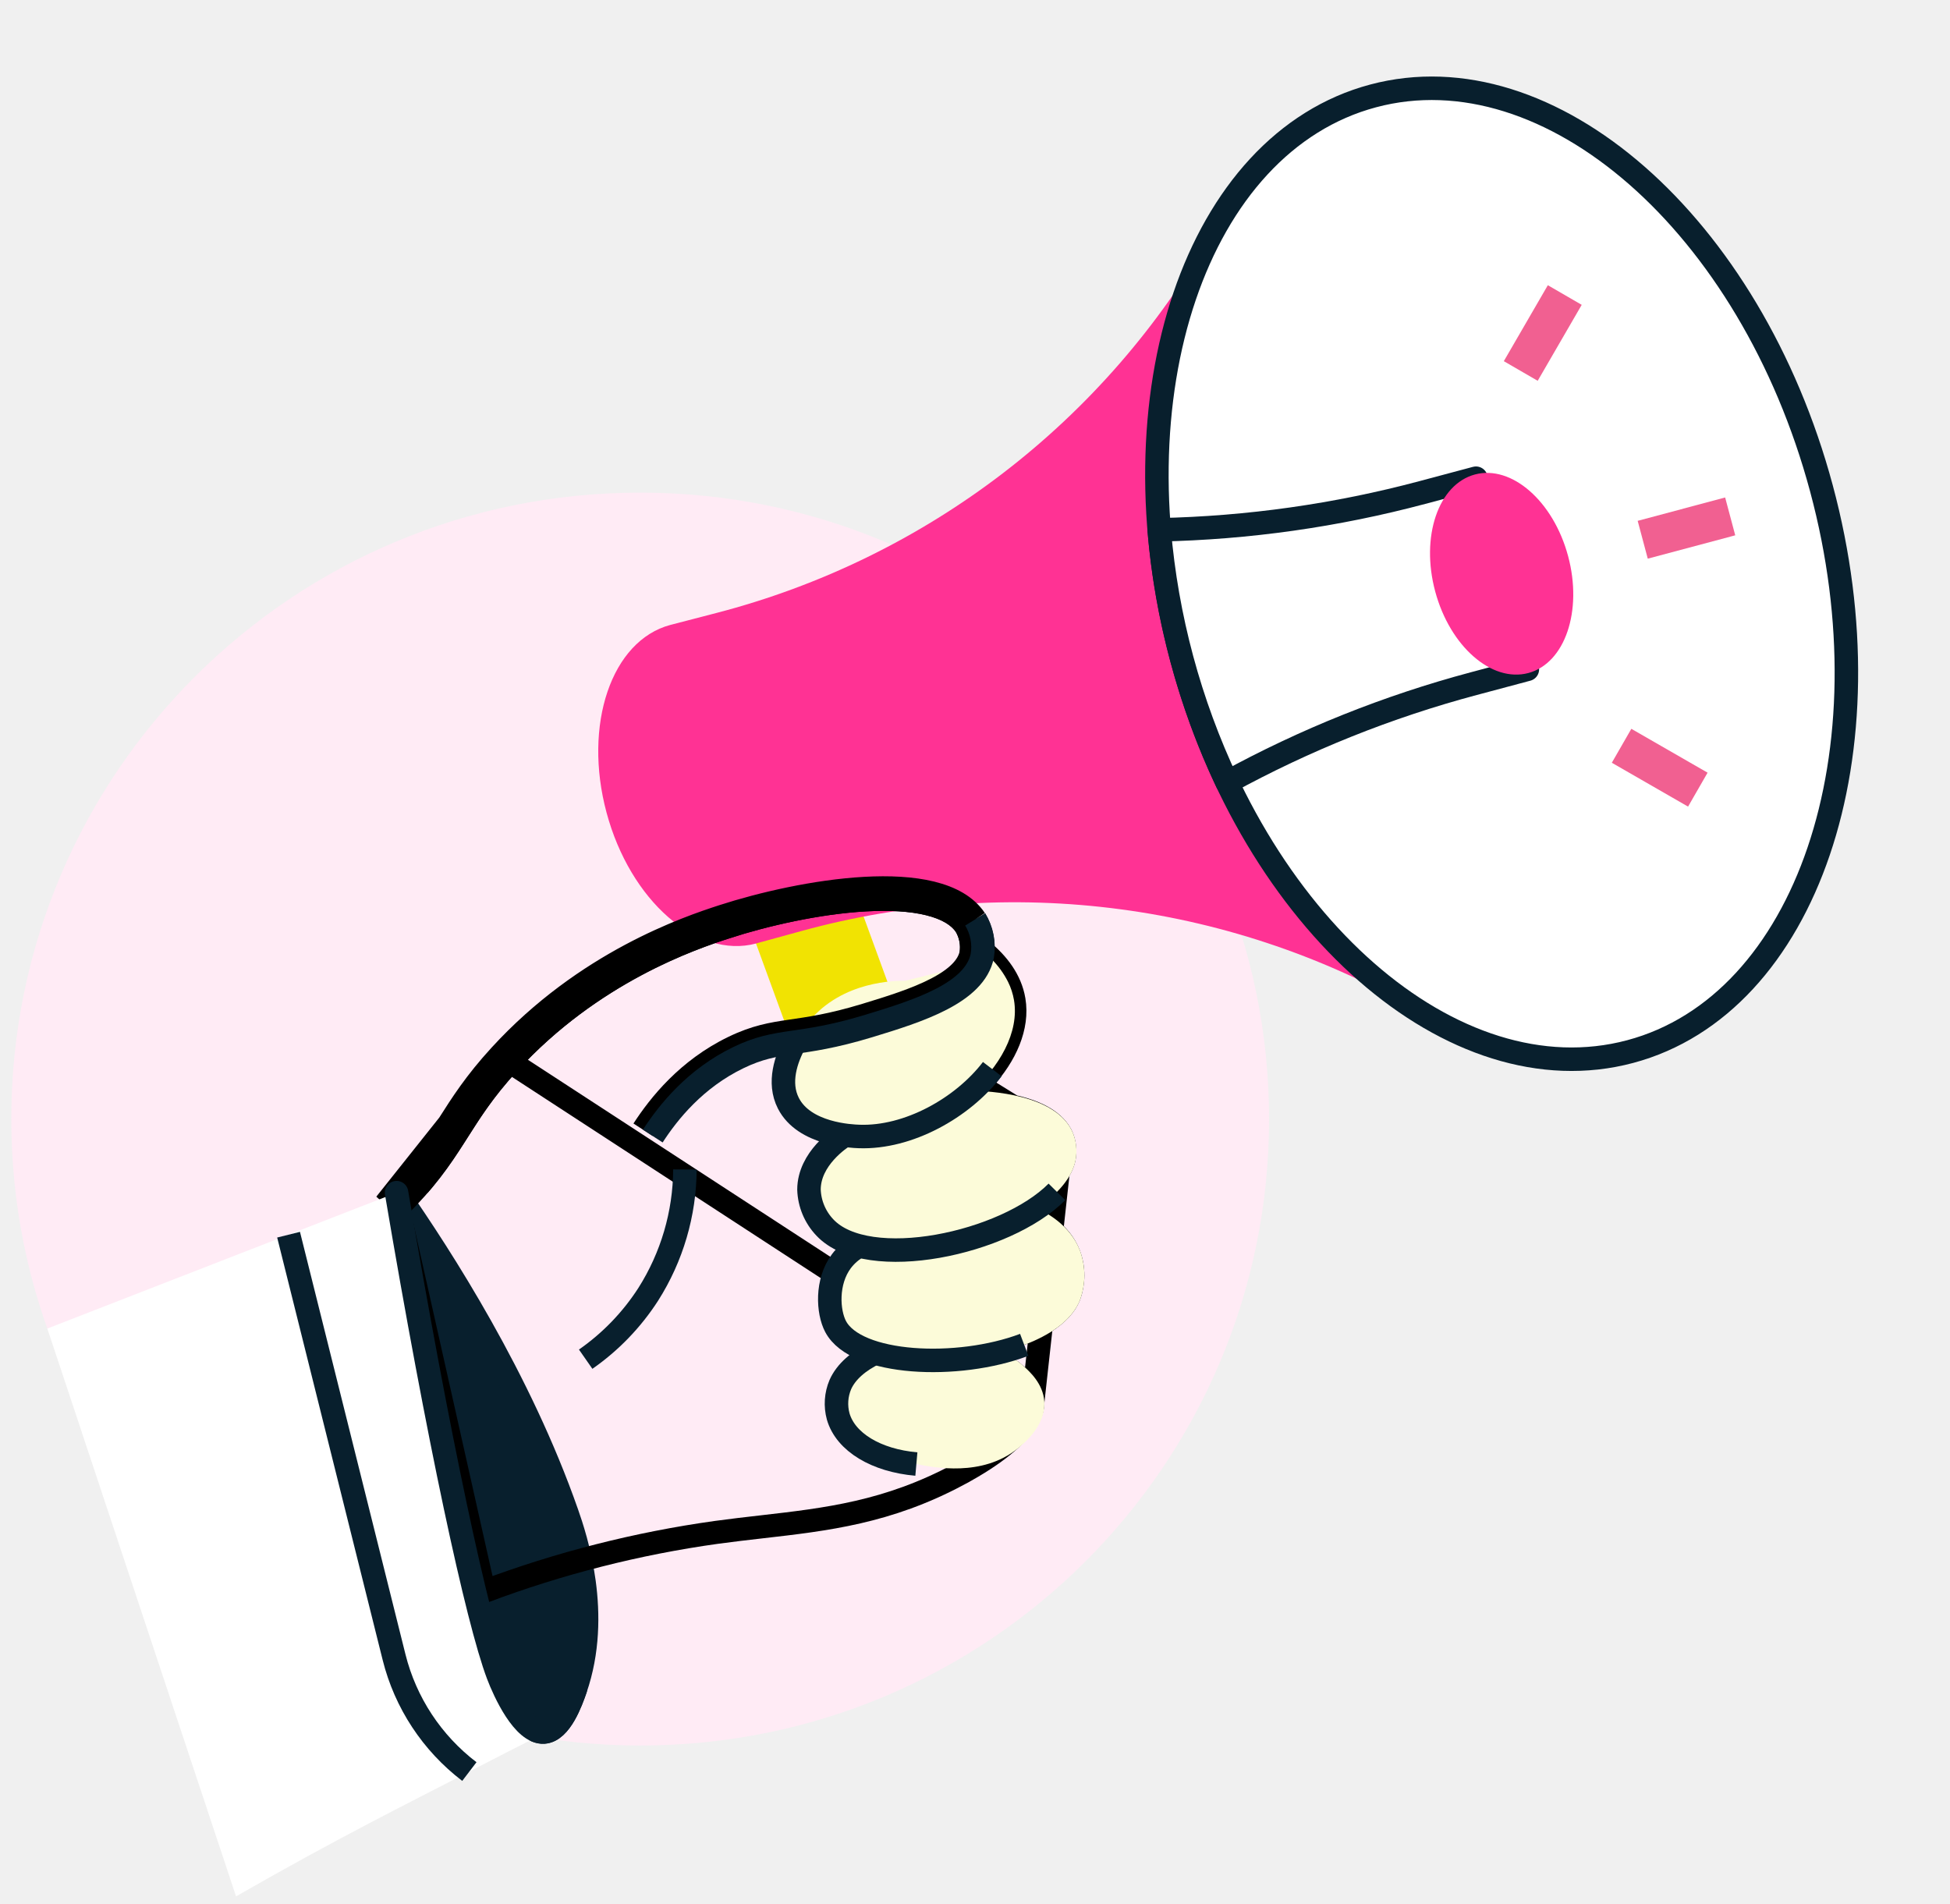
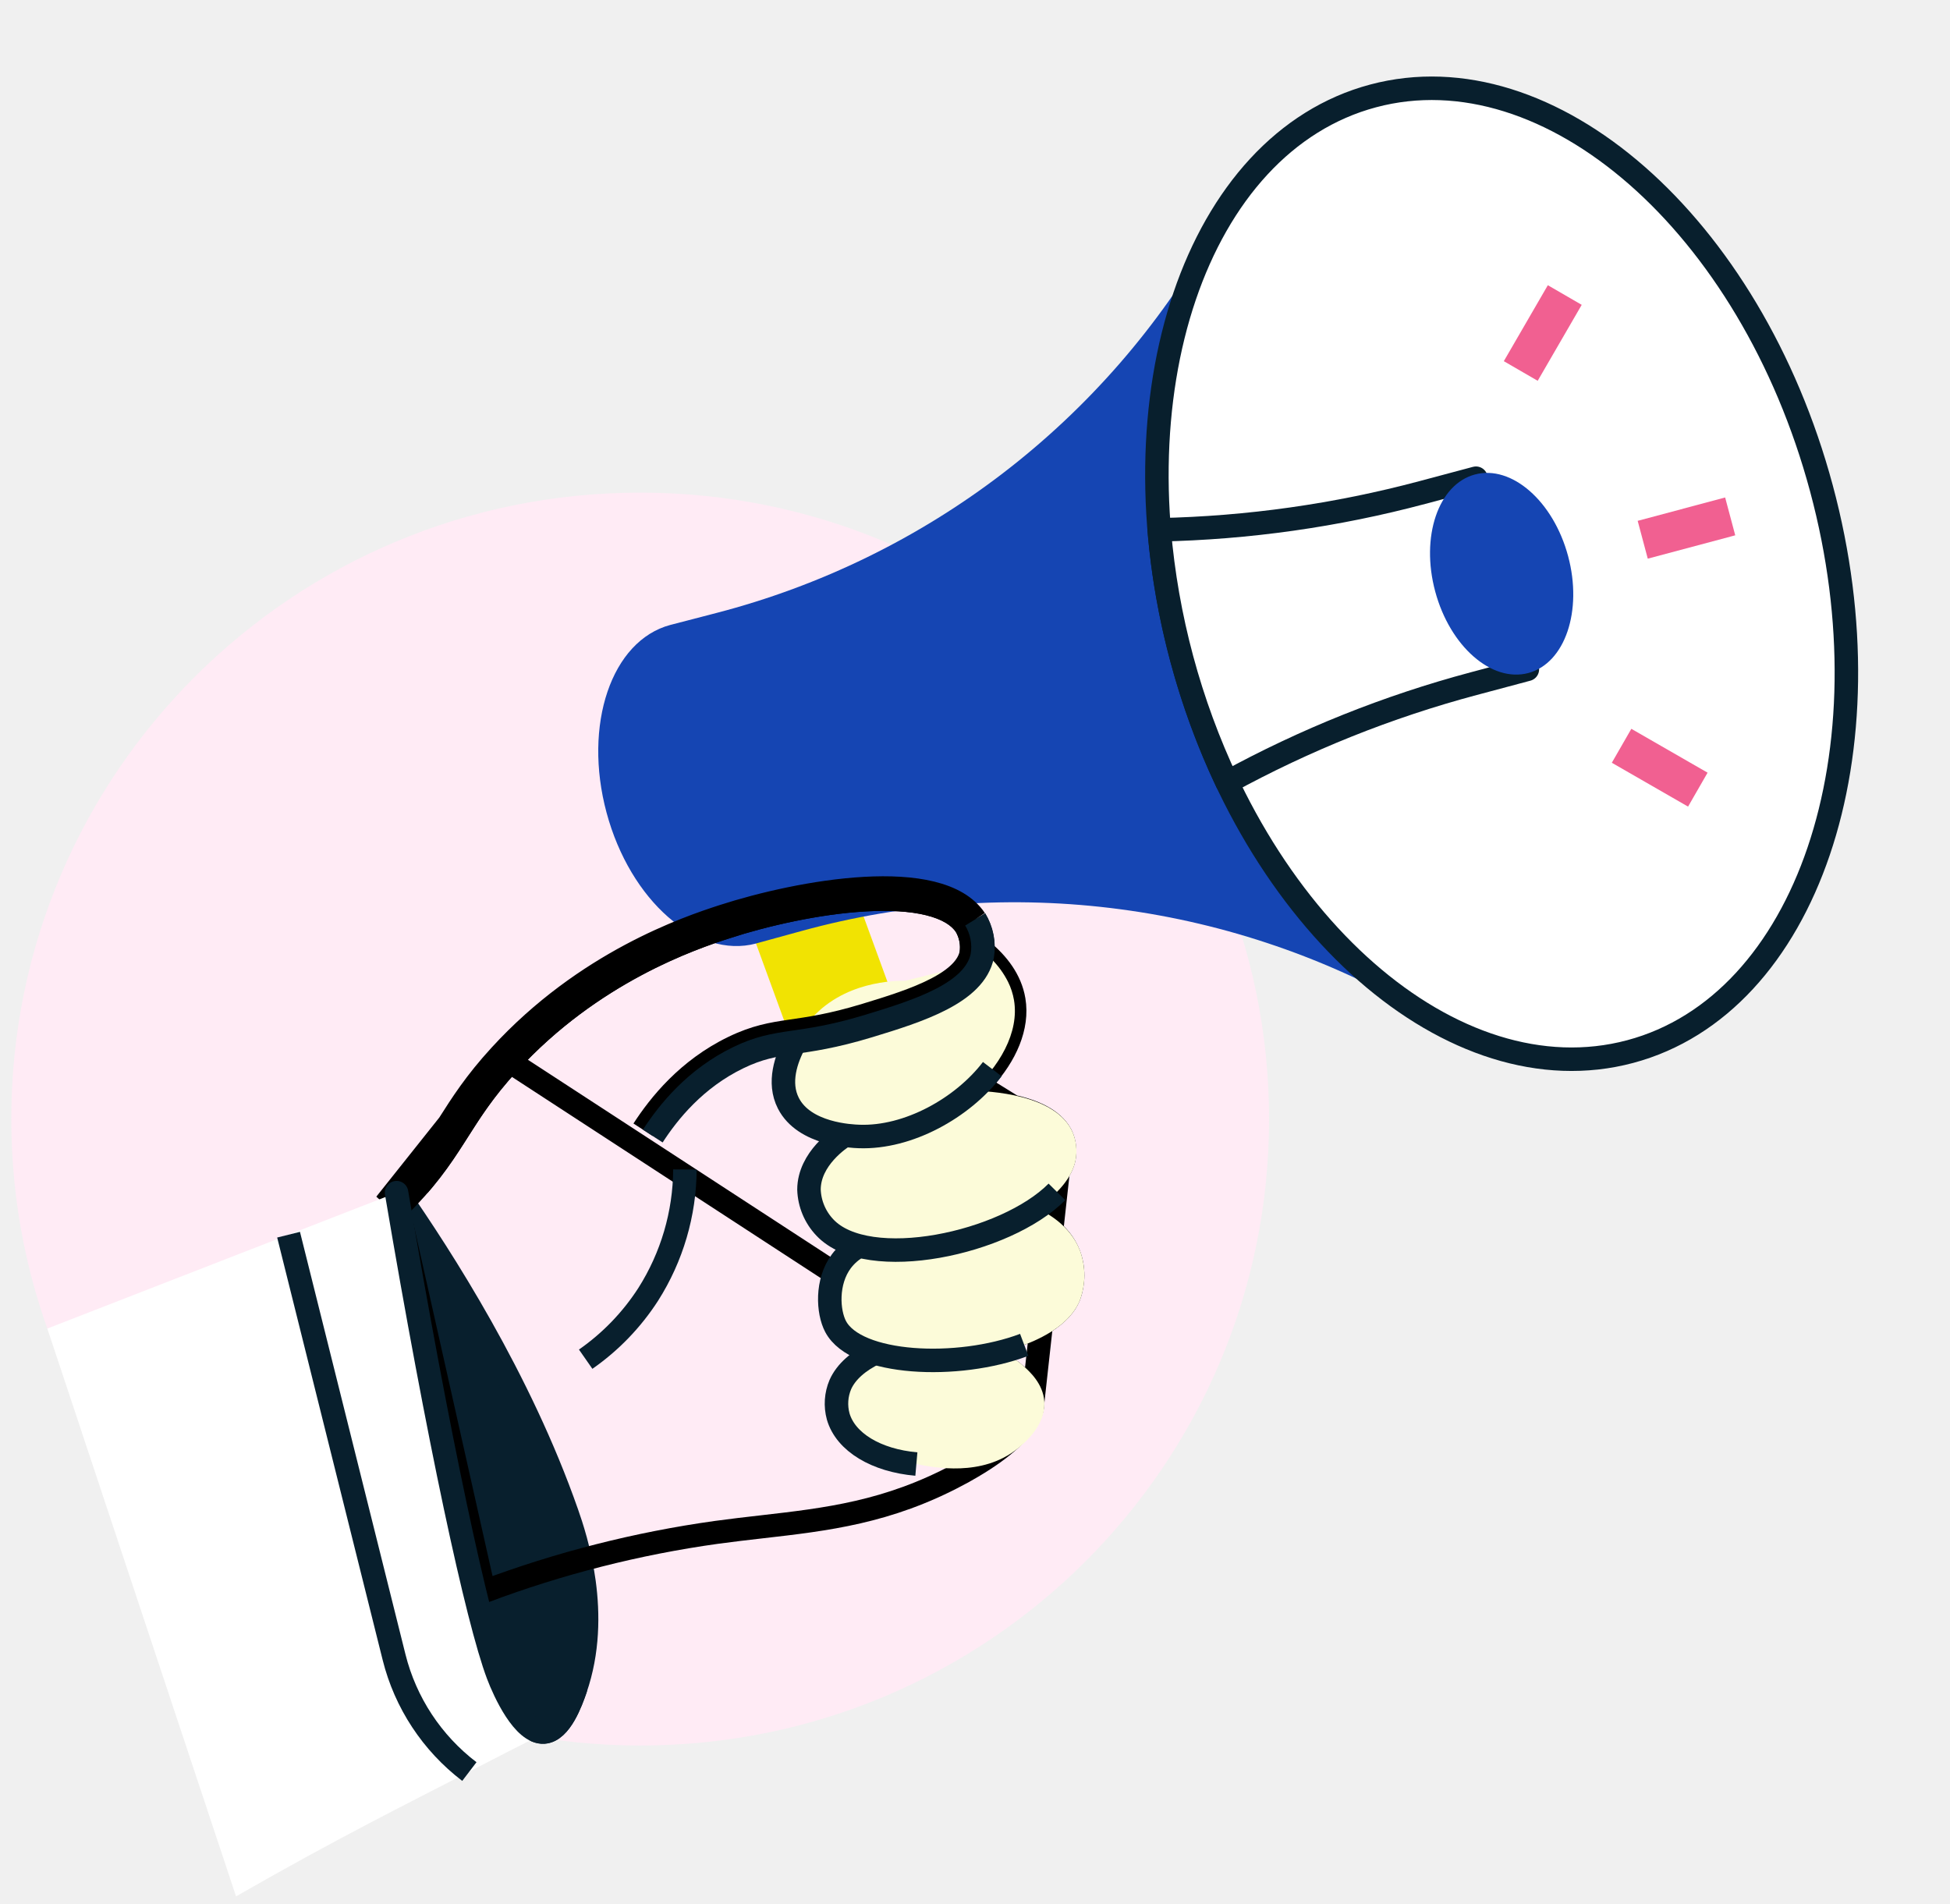
<svg xmlns="http://www.w3.org/2000/svg" width="169" height="165" viewBox="0 0 169 165" fill="none">
  <path d="M55.483 151.275C85.584 151.275 109.985 126.969 109.985 96.985C109.985 67.001 85.584 42.695 55.483 42.695C25.382 42.695 0.98 67.001 0.98 96.985C0.98 126.969 25.382 151.275 55.483 151.275Z" fill="#FFEBF5" />
  <path d="M73.826 76.644L64.838 79.903L72.638 101.249L81.625 97.99L73.826 76.644Z" fill="#F1E302" />
-   <path d="M105.03 20.204C99.973 29.596 98.674 43.169 102.428 57.123C106.182 71.076 114.119 82.184 123.213 87.798C115.197 83.084 106.311 80.024 97.084 78.8C87.857 77.576 78.477 78.214 69.503 80.675L65.538 81.763L65.52 81.77C60.418 83.132 54.619 78.054 52.569 70.431C50.518 62.809 52.991 55.523 58.094 54.161L58.113 54.156L62.092 53.123C71.1 50.785 79.544 46.666 86.921 41.01C94.297 35.354 100.455 28.277 105.029 20.2L105.03 20.204Z" fill="#FF3294" />
+   <path d="M105.03 20.204C99.973 29.596 98.674 43.169 102.428 57.123C106.182 71.076 114.119 82.184 123.213 87.798C115.197 83.084 106.311 80.024 97.084 78.8C87.857 77.576 78.477 78.214 69.503 80.675L65.538 81.763L65.52 81.77C60.418 83.132 54.619 78.054 52.569 70.431C50.518 62.809 52.991 55.523 58.094 54.161L58.113 54.156L62.092 53.123C71.1 50.785 79.544 46.666 86.921 41.01C94.297 35.354 100.455 28.277 105.029 20.2L105.03 20.204Z" fill="#1545B3" />
  <path d="M141.282 91.136C156.589 87.051 164.01 65.198 157.858 42.327C151.706 19.456 134.31 4.227 119.003 8.313C103.696 12.398 96.275 34.251 102.427 57.122C108.579 79.993 125.975 95.222 141.282 91.136Z" fill="white" stroke="#081F2D" stroke-width="2.036" stroke-miterlimit="10" />
  <path d="M132.371 58.008L127.727 59.248C120.282 61.235 113.105 64.108 106.351 67.806C103.098 60.916 101.104 53.504 100.463 45.916C108.169 45.756 115.827 44.671 123.272 42.684L127.918 41.444L132.371 58.008Z" fill="white" stroke="#081F2D" stroke-width="2.036" stroke-linejoin="round" />
-   <path d="M132.456 58.328C135.636 57.479 137.178 52.939 135.9 48.188C134.622 43.436 131.008 40.273 127.828 41.121C124.648 41.97 123.106 46.51 124.385 51.261C125.663 56.013 129.276 59.176 132.456 58.328Z" fill="#FF3294" />
+   <path d="M132.456 58.328C135.636 57.479 137.178 52.939 135.9 48.188C134.622 43.436 131.008 40.273 127.828 41.121C124.648 41.97 123.106 46.51 124.385 51.261C125.663 56.013 129.276 59.176 132.456 58.328Z" fill="#1545B3" />
  <path d="M142.369 46.777L149.95 44.754" stroke="#F16091" stroke-width="3.393" stroke-miterlimit="10" />
  <path d="M140.537 64.634L147.145 68.435" stroke="#F16091" stroke-width="3.393" stroke-miterlimit="10" />
  <path d="M131.799 32.152L135.614 25.569" stroke="#F16091" stroke-width="3.393" stroke-miterlimit="10" />
  <path d="M49.137 131.149C49.879 133.27 52.102 139.917 49.868 146.374C49.494 147.453 48.583 150.005 47.14 150.106C45.37 150.23 43.724 146.622 43.166 145.148C41.37 140.407 37.986 124.739 34.369 103.363C38.288 108.995 45.062 119.501 49.137 131.149Z" fill="#081F2D" stroke="#081F2D" stroke-width="2.036" stroke-linecap="round" stroke-linejoin="round" />
  <path d="M43.341 91.468C50.753 83.374 59.587 80.393 62.646 79.401C69.323 77.237 81.43 75.045 84.523 79.683M43.341 91.468L89.51 121.546L89.51 121.551C89.517 121.666 89.558 122.292 88.847 123.321C88.097 124.405 86.488 125.97 83.046 127.806L83.046 127.807C76.929 131.074 71.651 131.679 66.018 132.324C64.734 132.471 63.432 132.62 62.097 132.803L62.095 132.803C55.213 133.763 48.46 135.482 41.961 137.926L34.495 104.657C36.924 102.254 38.208 100.355 39.408 98.478C39.515 98.311 39.621 98.144 39.727 97.977C40.859 96.198 41.987 94.426 44.078 92.143L44.078 92.143C51.31 84.246 59.938 81.33 62.954 80.352L62.646 79.401L62.954 80.352C66.236 79.288 70.845 78.222 74.984 77.99C77.056 77.873 78.958 77.969 80.499 78.349C82.037 78.728 83.095 79.359 83.678 80.218M43.341 91.468C41.188 93.817 40.02 95.654 38.885 97.438M43.341 91.468L38.885 97.438M84.523 79.683L83.666 80.197C83.67 80.204 83.674 80.211 83.678 80.218M84.523 79.683L83.691 80.237C83.687 80.231 83.682 80.224 83.678 80.218M84.523 79.683C85.021 80.512 85.252 81.472 85.187 82.436C86.442 83.482 87.582 84.893 87.879 86.676C88.268 88.989 87.161 91.462 85.258 93.545C84.74 93.518 84.377 93.52 84.256 93.523L84.275 94.522L84.947 95.263C85.192 95.041 85.431 94.81 85.662 94.573L92.048 98.538M83.678 80.218C84.062 80.868 84.24 81.617 84.19 82.369L84.155 82.878L84.547 83.204C85.708 84.173 86.651 85.389 86.892 86.84L86.893 86.842C87.262 89.04 85.982 91.626 83.603 93.782L81.626 95.574L84.294 95.522C84.53 95.518 86.223 95.512 88.019 95.937C89.879 96.378 91.473 97.189 92.048 98.538M92.048 98.538C92.274 99.107 92.339 99.726 92.236 100.329C92.02 101.473 91.025 102.715 89.308 103.88L87.806 104.899L89.469 105.624C90.04 105.873 91.918 106.77 92.662 108.749C93.087 109.905 93.085 111.175 92.657 112.33C92.339 113.13 91.642 113.89 90.574 114.567C89.507 115.242 88.138 115.79 86.605 116.185L83.916 116.878L86.429 118.059C87.022 118.337 87.57 118.704 88.053 119.145C88.621 119.673 89.441 120.477 89.51 121.545L92.048 98.538ZM38.885 97.438C37.537 99.556 36.238 101.599 33.397 104.332L38.885 97.438Z" stroke="black" stroke-width="2" />
  <path d="M50.758 117.795C52.914 116.293 54.755 114.385 56.177 112.179C58.235 108.938 59.338 105.187 59.36 101.353" stroke="#081F2D" stroke-width="2.036" stroke-miterlimit="10" />
  <path d="M79.424 126.883C77.874 126.575 73.525 125.711 72.649 122.76C72.399 121.842 72.465 120.866 72.836 119.99C74.684 115.865 84.385 114.4 88.732 118.413C89.182 118.828 90.416 119.9 90.509 121.485C90.633 123.575 88.703 125.13 88.191 125.542C85.12 128.016 80.959 127.188 79.424 126.883Z" fill="#FCFBD9" />
  <path d="M74.463 107.98C73.862 108.303 73.339 108.751 72.928 109.293C71.64 111.037 71.733 113.664 72.423 114.967C74.916 119.674 91.264 118.572 93.594 112.688C94.104 111.303 94.108 109.784 93.604 108.397C92.731 106.098 90.559 105.044 89.871 104.71C84.63 102.167 78.536 105.651 74.463 107.98Z" fill="#FCFBD9" />
  <path d="M73.218 98.386C71.892 99.488 70.142 100.985 70.115 103.091C70.094 104.842 71.276 106.151 71.497 106.384C75.941 111.106 92.096 106.547 93.227 100.507C93.369 99.716 93.282 98.902 92.976 98.158C91.535 94.777 85.601 94.569 84.277 94.522C83.803 94.505 78.031 94.388 73.218 98.386Z" fill="#FCFBD9" />
  <path d="M78.444 85.004C77.668 84.991 73.041 84.984 70.129 88.504C69.806 88.896 66.809 92.618 68.327 95.608C69.704 98.32 73.803 98.47 74.465 98.494C81.073 98.736 88.814 92.25 87.88 86.677C87.786 86.128 87.613 85.595 87.366 85.096C86.999 84.368 86.518 83.704 85.941 83.127" fill="#FCFBD9" />
  <path d="M79.419 126.883C75.94 126.578 73.289 124.988 72.644 122.761C72.393 121.842 72.459 120.867 72.831 119.99C73.337 118.861 74.43 117.932 75.841 117.259" stroke="#081F2D" stroke-width="2.036" stroke-miterlimit="10" />
  <path d="M74.46 107.98C73.86 108.304 73.337 108.752 72.926 109.294C71.586 111.086 71.751 113.703 72.421 114.968C74.197 118.321 83.005 118.726 88.766 116.553" stroke="#081F2D" stroke-width="2.036" stroke-miterlimit="10" />
  <path d="M73.214 98.387C72.805 98.646 70.124 100.403 70.111 103.091C70.151 104.32 70.642 105.491 71.491 106.384C75.215 110.341 87.16 107.781 91.601 103.294" stroke="#081F2D" stroke-width="2.036" stroke-miterlimit="10" />
  <path d="M68.915 90.311C68.127 91.755 67.412 93.813 68.323 95.607C69.7 98.318 73.799 98.469 74.462 98.493C78.706 98.648 83.418 96.029 85.998 92.656" stroke="#081F2D" stroke-width="2.036" stroke-miterlimit="10" />
  <mask id="path-21-inside-1_1185_119" fill="white">
    <path d="M56.578 98.457C57.935 96.363 60.261 93.467 63.993 91.662C67.555 89.939 69.116 90.798 75.306 88.915C79.621 87.603 84.488 86.062 85.136 82.828C85.313 81.739 85.095 80.624 84.521 79.681C81.43 75.044 69.323 77.235 62.647 79.401C59.585 80.393 50.753 83.376 43.342 91.465C38.629 96.609 38.631 99.299 33.398 104.329" />
  </mask>
  <path d="M63.993 91.662L63.122 89.862L63.122 89.862L63.993 91.662ZM75.306 88.915L74.724 87.002L74.724 87.002L75.306 88.915ZM85.136 82.828L87.097 83.221L87.105 83.185L87.11 83.149L85.136 82.828ZM84.521 79.681L86.229 78.641L86.208 78.606L86.185 78.572L84.521 79.681ZM62.647 79.401L63.263 81.304L63.264 81.303L62.647 79.401ZM43.342 91.465L44.817 92.816L44.817 92.816L43.342 91.465ZM58.257 99.545C59.514 97.604 61.594 95.044 64.864 93.463L63.122 89.862C58.928 91.89 56.357 95.121 54.9 97.37L58.257 99.545ZM64.864 93.463C66.366 92.736 67.404 92.555 68.954 92.327C70.582 92.089 72.643 91.816 75.888 90.829L74.724 87.002C71.78 87.897 69.965 88.136 68.374 88.37C66.706 88.614 65.183 88.865 63.122 89.862L64.864 93.463ZM75.888 90.829C78.011 90.183 80.488 89.421 82.517 88.368C84.485 87.347 86.586 85.771 87.097 83.221L83.175 82.434C83.038 83.119 82.382 83.931 80.675 84.817C79.029 85.671 76.916 86.335 74.724 87.002L75.888 90.829ZM87.11 83.149C87.364 81.589 87.051 79.99 86.229 78.641L82.813 80.722C83.139 81.257 83.263 81.89 83.162 82.506L87.11 83.149ZM86.185 78.572C85.025 76.832 83.142 75.909 81.217 75.435C79.276 74.956 77.045 74.868 74.816 74.993C70.351 75.244 65.481 76.379 62.03 77.499L63.264 81.303C66.489 80.257 71.011 79.213 75.041 78.987C77.06 78.873 78.852 78.971 80.259 79.318C81.682 79.669 82.471 80.212 82.857 80.791L86.185 78.572ZM62.031 77.498C58.882 78.519 49.639 81.632 41.867 90.114L44.817 92.816C51.868 85.12 60.289 82.267 63.263 81.304L62.031 77.498ZM41.867 90.114C39.377 92.832 38.113 94.933 36.88 96.862C35.681 98.738 34.471 100.524 32.012 102.887L34.785 105.771C37.559 103.104 38.964 101.03 40.25 99.017C41.503 97.057 42.594 95.242 44.817 92.816L41.867 90.114Z" fill="black" mask="url(#path-21-inside-1_1185_119)" />
  <path d="M56.574 98.458C57.931 96.363 60.257 93.468 63.989 91.662C67.551 89.939 69.112 90.798 75.302 88.916C79.616 87.604 84.484 86.062 85.134 82.828C85.311 81.74 85.093 80.624 84.519 79.682" stroke="#081F2D" stroke-width="2.036" stroke-miterlimit="10" />
  <path d="M4.102 115.14L20.458 164.35C29.367 159.236 35.782 156.072 39.974 153.898C42.513 152.58 45.042 151.284 47.562 150.009C47.543 150.015 47.484 150.034 47.421 150.05C47.371 150.067 47.32 150.08 47.268 150.088C47.225 150.097 47.182 150.103 47.139 150.104C45.372 150.23 43.726 146.624 43.166 145.148C41.37 140.408 37.986 124.741 34.368 103.365L4.102 115.14Z" fill="white" />
  <path d="M40.678 153.533C37.438 151.061 35.138 147.567 34.153 143.622L25.01 107.005" stroke="#081F2D" stroke-width="2.036" stroke-miterlimit="10" />
  <path d="M49.868 146.374C49.494 147.453 48.583 150.005 47.14 150.106C45.37 150.23 43.724 146.622 43.166 145.148C41.37 140.407 37.986 124.739 34.369 103.363" stroke="#081F2D" stroke-width="2.036" stroke-linecap="round" stroke-linejoin="round" />
</svg>
